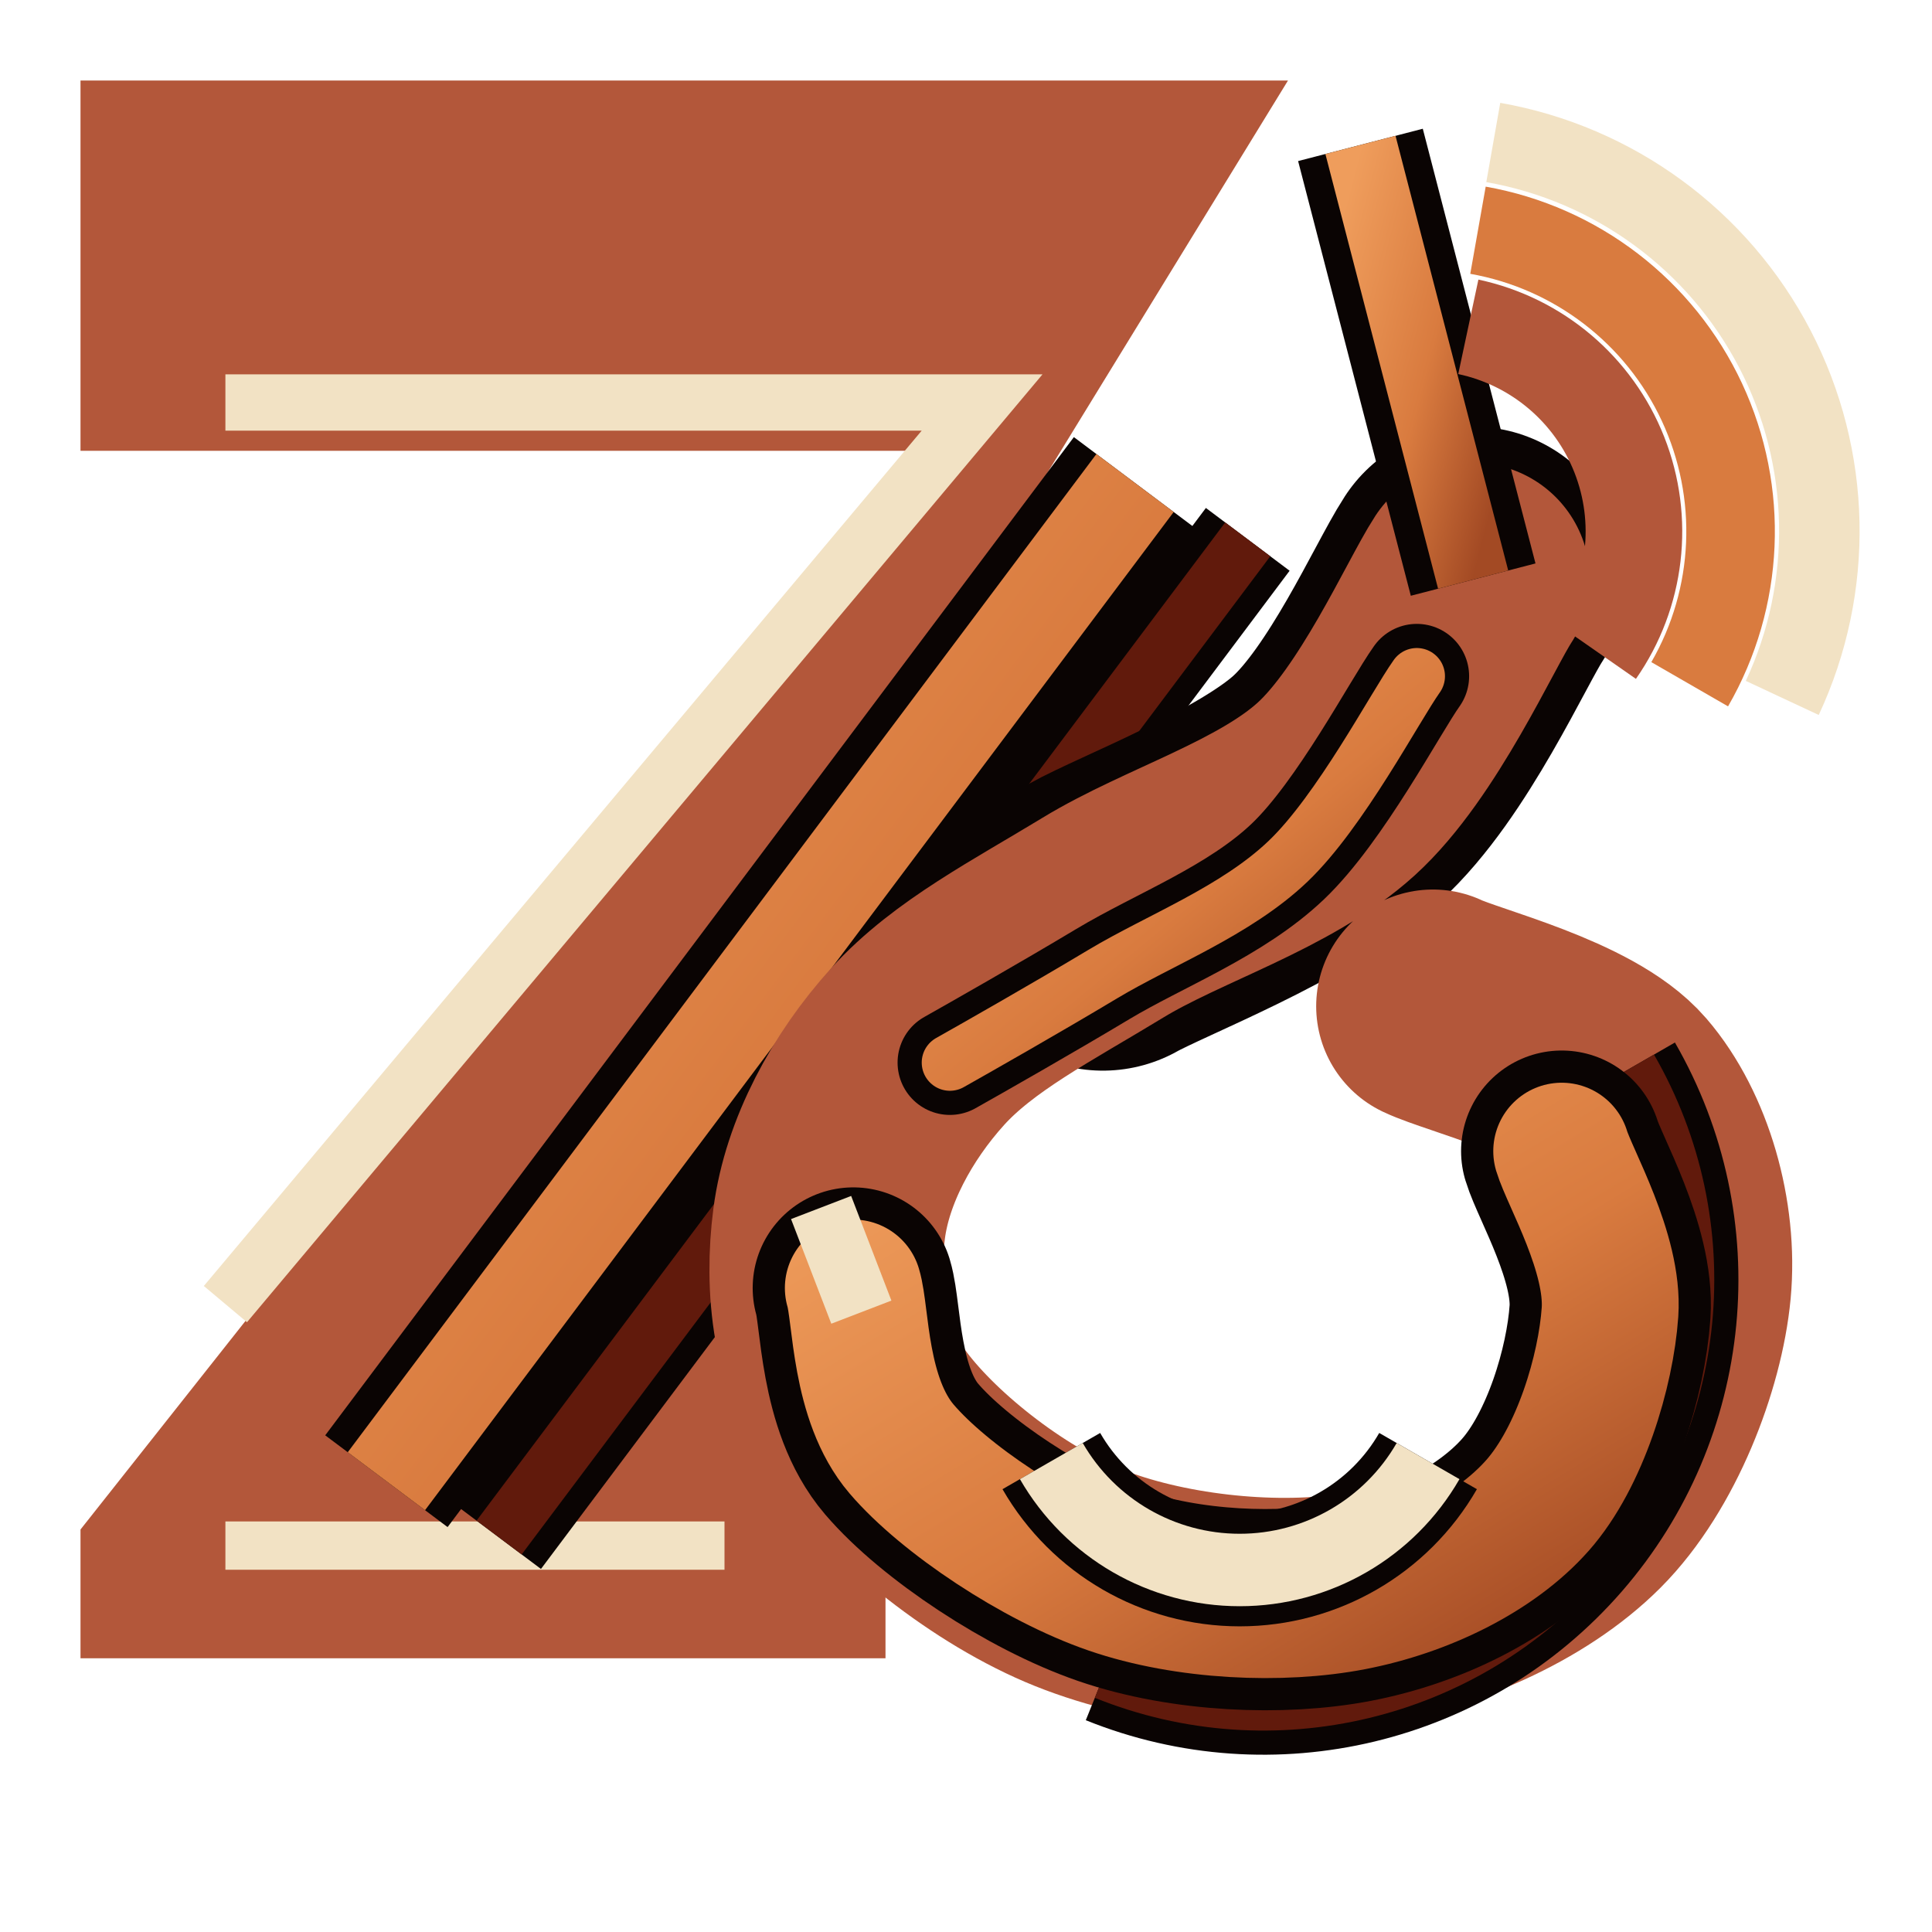
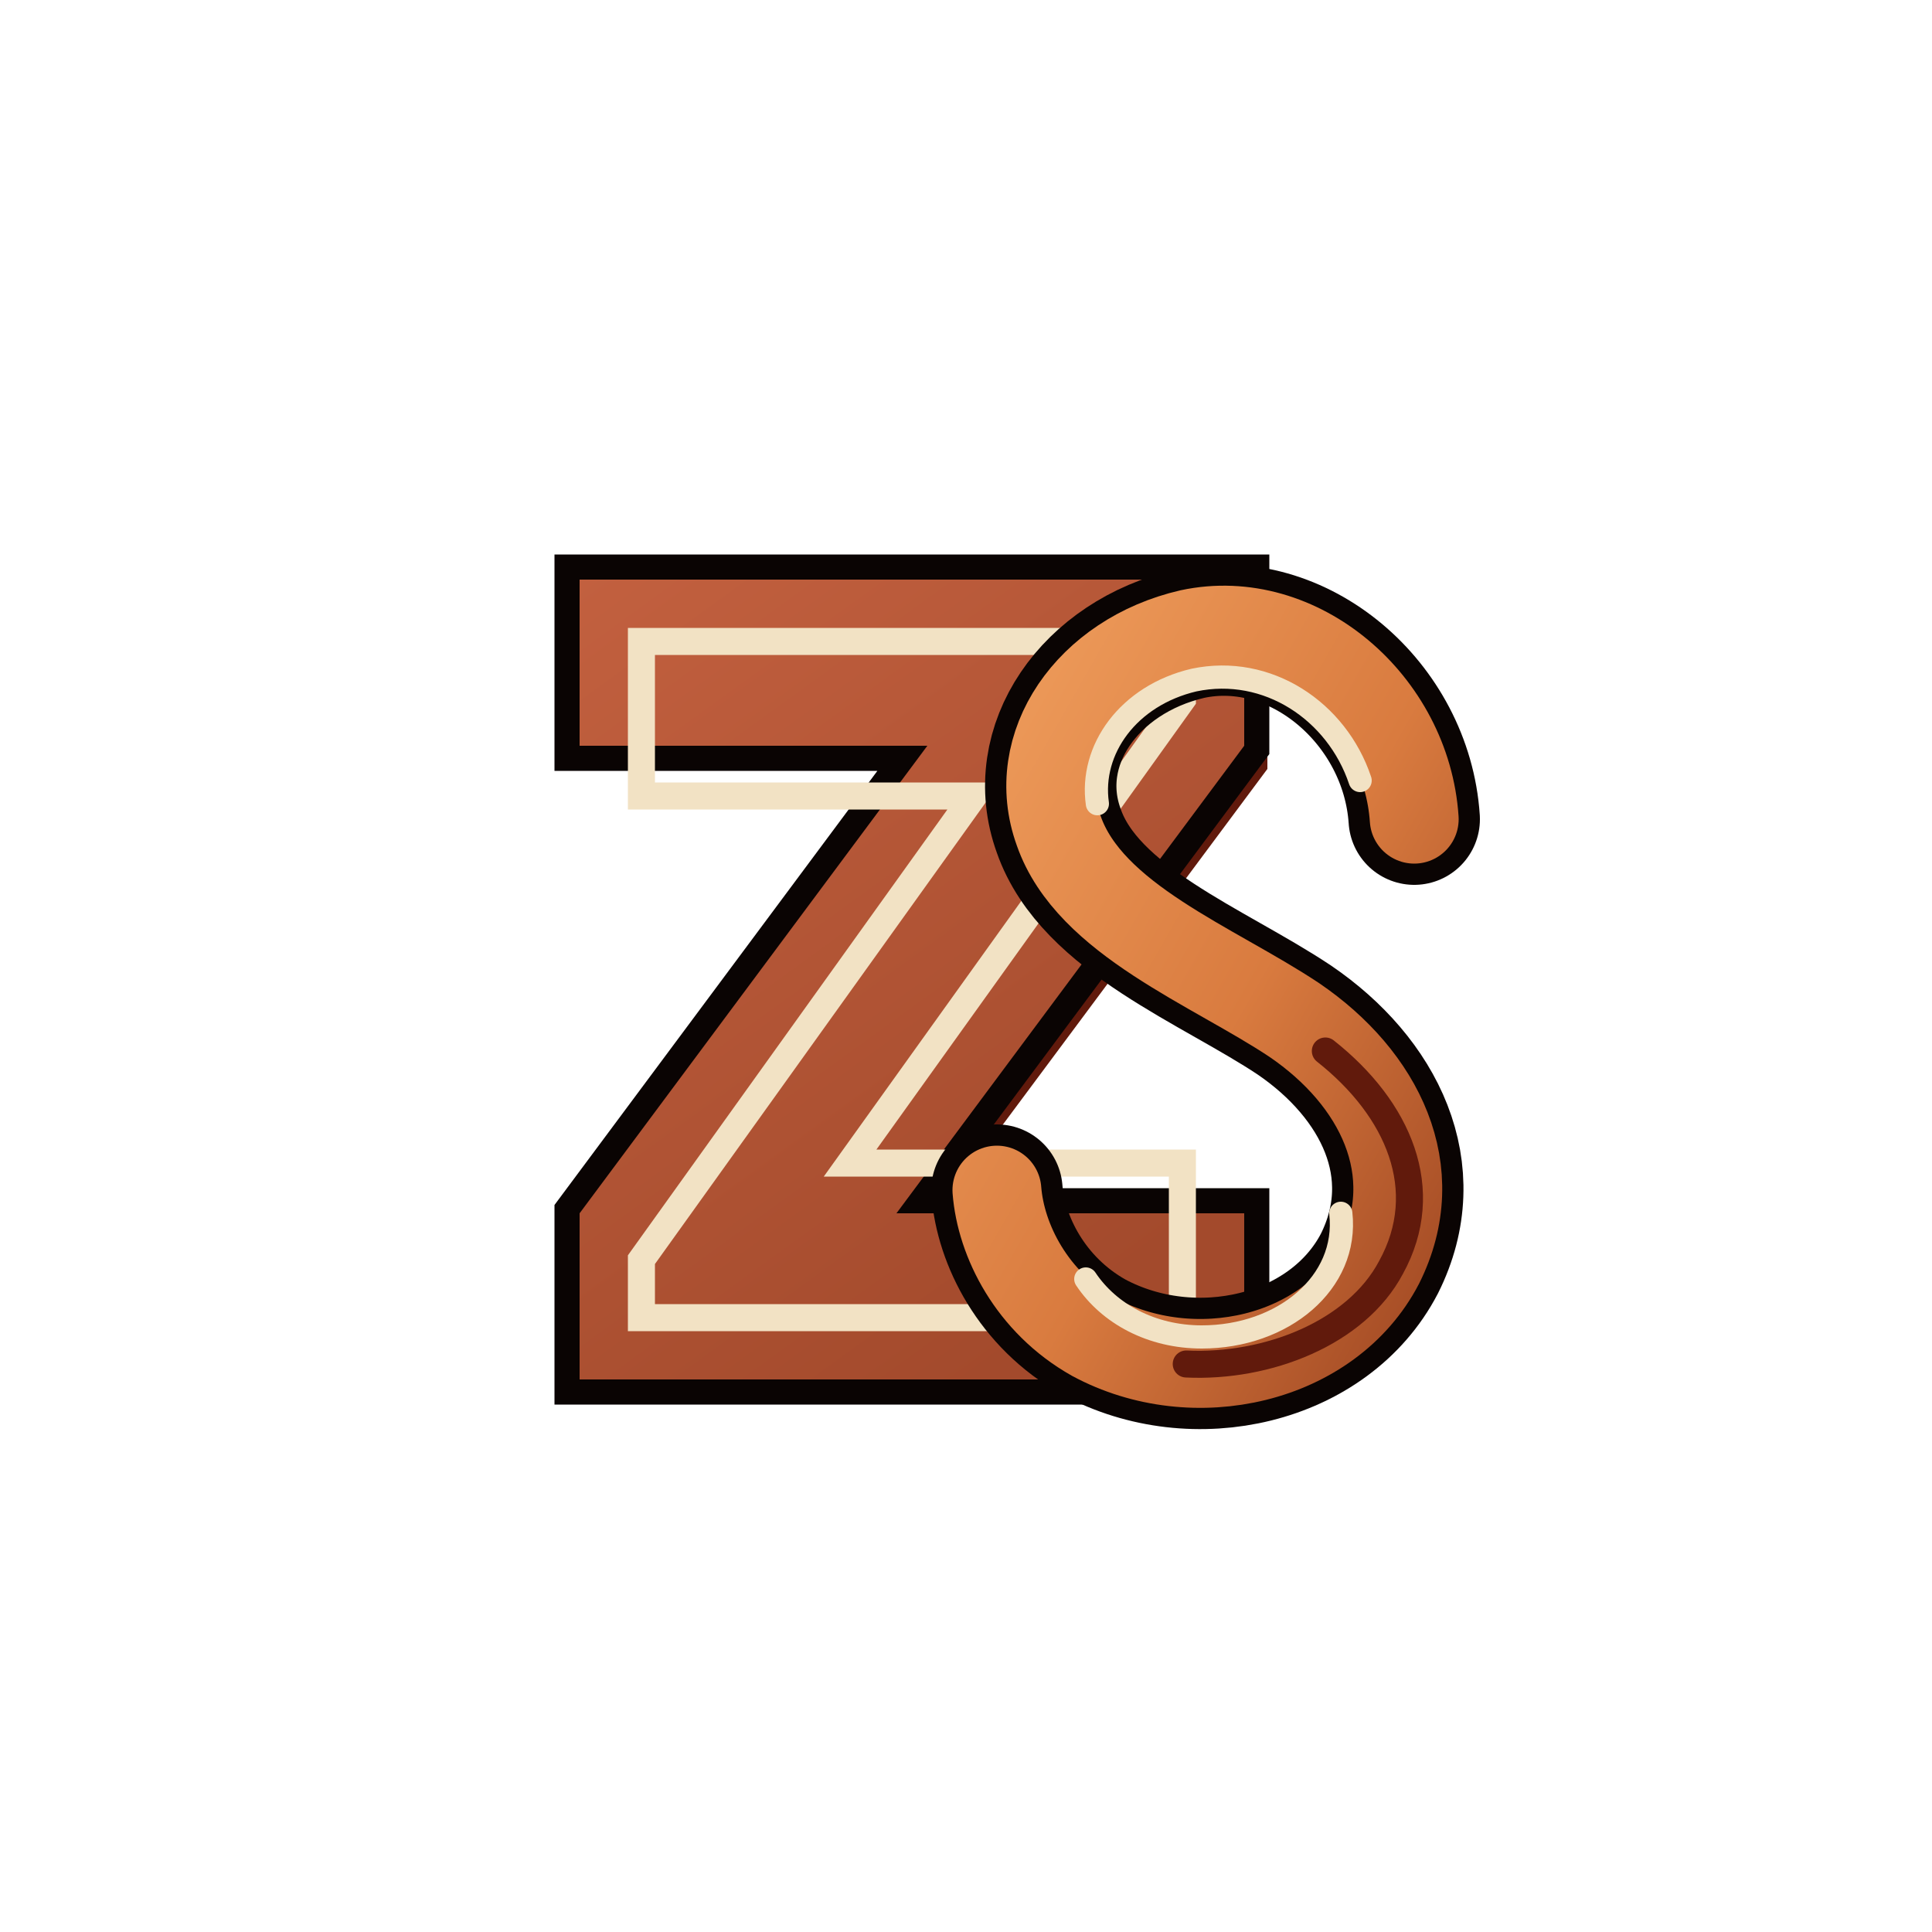
- <svg xmlns="http://www.w3.org/2000/svg" viewBox="140 140 240 240" role="img" aria-label="Zarrar.Solutions monogram">
+ <svg xmlns="http://www.w3.org/2000/svg" viewBox="0 0 500 500" role="img" aria-label="Zarrar.Solutions ZS monogram">
  <defs>
-     <linearGradient id="cu" x1="0" y1="0" x2="1" y2="1">
+     <linearGradient id="zs-copper" x1="0" y1="0" x2="1" y2="1">
      <stop offset="0" stop-color="#ef9d5c" />
      <stop offset=".55" stop-color="#d97b3f" />
      <stop offset="1" stop-color="#a34a24" />
    </linearGradient>
+     <linearGradient id="zs-rust" x1="0" y1="0" x2=".6" y2="1">
+       <stop offset="0" stop-color="#c2603f" />
+       <stop offset="1" stop-color="#a34a2c" />
+     </linearGradient>
  </defs>
-   <polygon points="150,150 300,150 208,300 250,300 250,346 150,346 150,330 256,196 150,196" fill="#b3573a" />
-   <path d="M 168 190 L 262 190 L 168 302" fill="none" stroke="#f2e2c4" stroke-width="7" stroke-linejoin="miter" stroke-linecap="butt" />
-   <path d="M 168 332 L 230 332" fill="none" stroke="#f2e2c4" stroke-width="6" stroke-linejoin="miter" stroke-linecap="butt" />
-   <path d="M 281 200 L 188 324" fill="none" stroke="#0a0403" stroke-width="19" stroke-linejoin="miter" stroke-linecap="butt" />
-   <path d="M 281 200 L 188 324" fill="none" stroke="url(#cu)" stroke-width="12" stroke-linejoin="miter" stroke-linecap="butt" />
-   <path d="M 295 207 L 202 331" fill="none" stroke="#0a0403" stroke-width="13" stroke-linejoin="miter" stroke-linecap="butt" />
-   <path d="M 295 207 L 202 331" fill="none" stroke="#611a0c" stroke-width="7" stroke-linejoin="miter" stroke-linecap="butt" />
-   <path d="M 323 212 C 320.2 216.3, 313.7 231.0, 306 238 C 298.3 245.0, 281.8 251.3, 277 254" fill="none" stroke="#0a0403" stroke-width="38" stroke-linejoin="round" stroke-linecap="round" />
-   <path d="M 323 212 C 320.2 216.3, 313.7 231.0, 306 238 C 298.3 245.0, 285.7 248.7, 277 254 C 268.3 259.3, 259.7 263.7, 254 270 C 248.3 276.3, 244.0 284.3, 243 292 C 242.0 299.7, 242.8 308.7, 248 316 C 253.2 323.3, 264.0 332.0, 274 336 C 284.0 340.0, 297.7 341.5, 308 340 C 318.3 338.5, 329.3 333.7, 336 327 C 342.7 320.3, 347.2 308.5, 348 300 C 348.8 291.5, 346.0 281.8, 341 276 C 336.0 270.2, 321.8 266.8, 318 265" fill="none" stroke="#b3573a" stroke-width="29" stroke-linejoin="round" stroke-linecap="round" />
-   <path d="M 342.0 273.0 A 52 52 0 0 1 277.5 347.2" fill="none" stroke="#0a0403" stroke-width="14" />
-   <path d="M 342.0 273.0 A 52 52 0 0 1 277.5 347.2" fill="none" stroke="#611a0c" stroke-width="8" />
-   <path d="M 316 224 C 313.3 227.8, 306.5 240.8, 300 247 C 293.5 253.2, 284.0 256.8, 277 261 C 270.0 265.2, 261.2 270.2, 258 272" fill="none" stroke="#0a0403" stroke-width="13" stroke-linejoin="round" stroke-linecap="round" />
-   <path d="M 316 224 C 313.3 227.8, 306.5 240.8, 300 247 C 293.5 253.2, 284.0 256.8, 277 261 C 270.0 265.2, 261.2 270.2, 258 272" fill="none" stroke="url(#cu)" stroke-width="7" stroke-linejoin="round" stroke-linecap="round" />
-   <path d="M 246 300 C 247.0 303.3, 246.7 313.8, 252 320 C 257.3 326.2, 268.7 333.8, 278 337 C 287.3 340.2, 299.2 340.7, 308 339 C 316.8 337.3, 325.7 333.0, 331 327 C 336.3 321.0, 339.5 310.3, 340 303 C 340.5 295.7, 335.0 286.3, 334 283" fill="none" stroke="#0a0403" stroke-width="25" stroke-linejoin="round" stroke-linecap="round" />
-   <path d="M 246 300 C 247.0 303.3, 246.7 313.8, 252 320 C 257.3 326.2, 268.7 333.8, 278 337 C 287.3 340.2, 299.2 340.7, 308 339 C 316.8 337.3, 325.7 333.0, 331 327 C 336.3 321.0, 339.5 310.3, 340 303 C 340.5 295.7, 335.0 286.3, 334 283" fill="none" stroke="url(#cu)" stroke-width="17" stroke-linejoin="round" stroke-linecap="round" />
-   <path d="M 242 290 L 247 303" fill="none" stroke="#f2e2c4" stroke-width="8" stroke-linejoin="miter" stroke-linecap="butt" />
-   <path d="M 317.4 321.5 A 27 27 0 0 1 270.6 321.5" fill="none" stroke="#0a0403" stroke-width="14" />
-   <path d="M 317.4 321.5 A 27 27 0 0 1 270.6 321.5" fill="none" stroke="#f2e2c4" stroke-width="9" />
-   <path d="M 309 158 L 323 212" fill="none" stroke="#0a0403" stroke-width="16" stroke-linejoin="miter" stroke-linecap="butt" />
-   <path d="M 309 158 L 323 212" fill="none" stroke="url(#cu)" stroke-width="9" stroke-linejoin="miter" stroke-linecap="butt" />
-   <path d="M 325.5 157.7 A 49 49 0 0 1 361.4 226.7" fill="none" stroke="#f2e2c4" stroke-width="10" />
-   <path d="M 323.6 168.6 A 38 38 0 0 1 349.9 225.0" fill="none" stroke="#d97b3f" stroke-width="11" />
-   <path d="M 322.4 180.6 A 26 26 0 0 1 338.3 220.9" fill="none" stroke="#b3573a" stroke-width="12" />
+   <path d="M156,156 H328 V199 L238,320 H328 V363 H156 V320 L246,199 H156 Z" fill="#611a0c" />
+   <path d="M150,150 H322 V193 L232,314 H322 V357 H150 V314 L240,193 H150 Z" fill="none" stroke="#0a0403" stroke-width="13" stroke-linejoin="miter" />
+   <path d="M150,150 H322 V193 L232,314 H322 V357 H150 V314 L240,193 H150 Z" fill="url(#zs-rust)" />
+   <path d="M166,166 H306 V181 L220,301 H306 V341 H166 V326 L252,206 H166 Z" fill="none" stroke="#f2e2c4" stroke-width="7" stroke-linejoin="miter" />
+   <path d="M366,212 C364,182 336,158 308,164 C282,170 266,193 274,215            C282,238 314,250 335,264 C357,279 369,303 357,327            C344,352 309,360 283,346 C267,337 259,321 258,308" fill="none" stroke="#0a0403" stroke-width="34" stroke-linecap="round" stroke-linejoin="round" />
+   <path d="M366,212 C364,182 336,158 308,164 C282,170 266,193 274,215            C282,238 314,250 335,264 C357,279 369,303 357,327            C344,352 309,360 283,346 C267,337 259,321 258,308" fill="none" stroke="url(#zs-copper)" stroke-width="23" stroke-linecap="round" stroke-linejoin="round" />
+   <path d="M343,272 C362,287 371,308 360,328 C351,345 328,354 307,353" fill="none" stroke="#611a0c" stroke-width="7" stroke-linecap="round" />
+   <path d="M352,202 C346,184 328,172 309,176 C292,180 282,194 284,208" fill="none" stroke="#f2e2c4" stroke-width="6" stroke-linecap="round" />
+   <path d="M347,314 C349,332 332,346 311,346 C298,346 287,340 281,331" fill="none" stroke="#f2e2c4" stroke-width="6" stroke-linecap="round" />
</svg>
